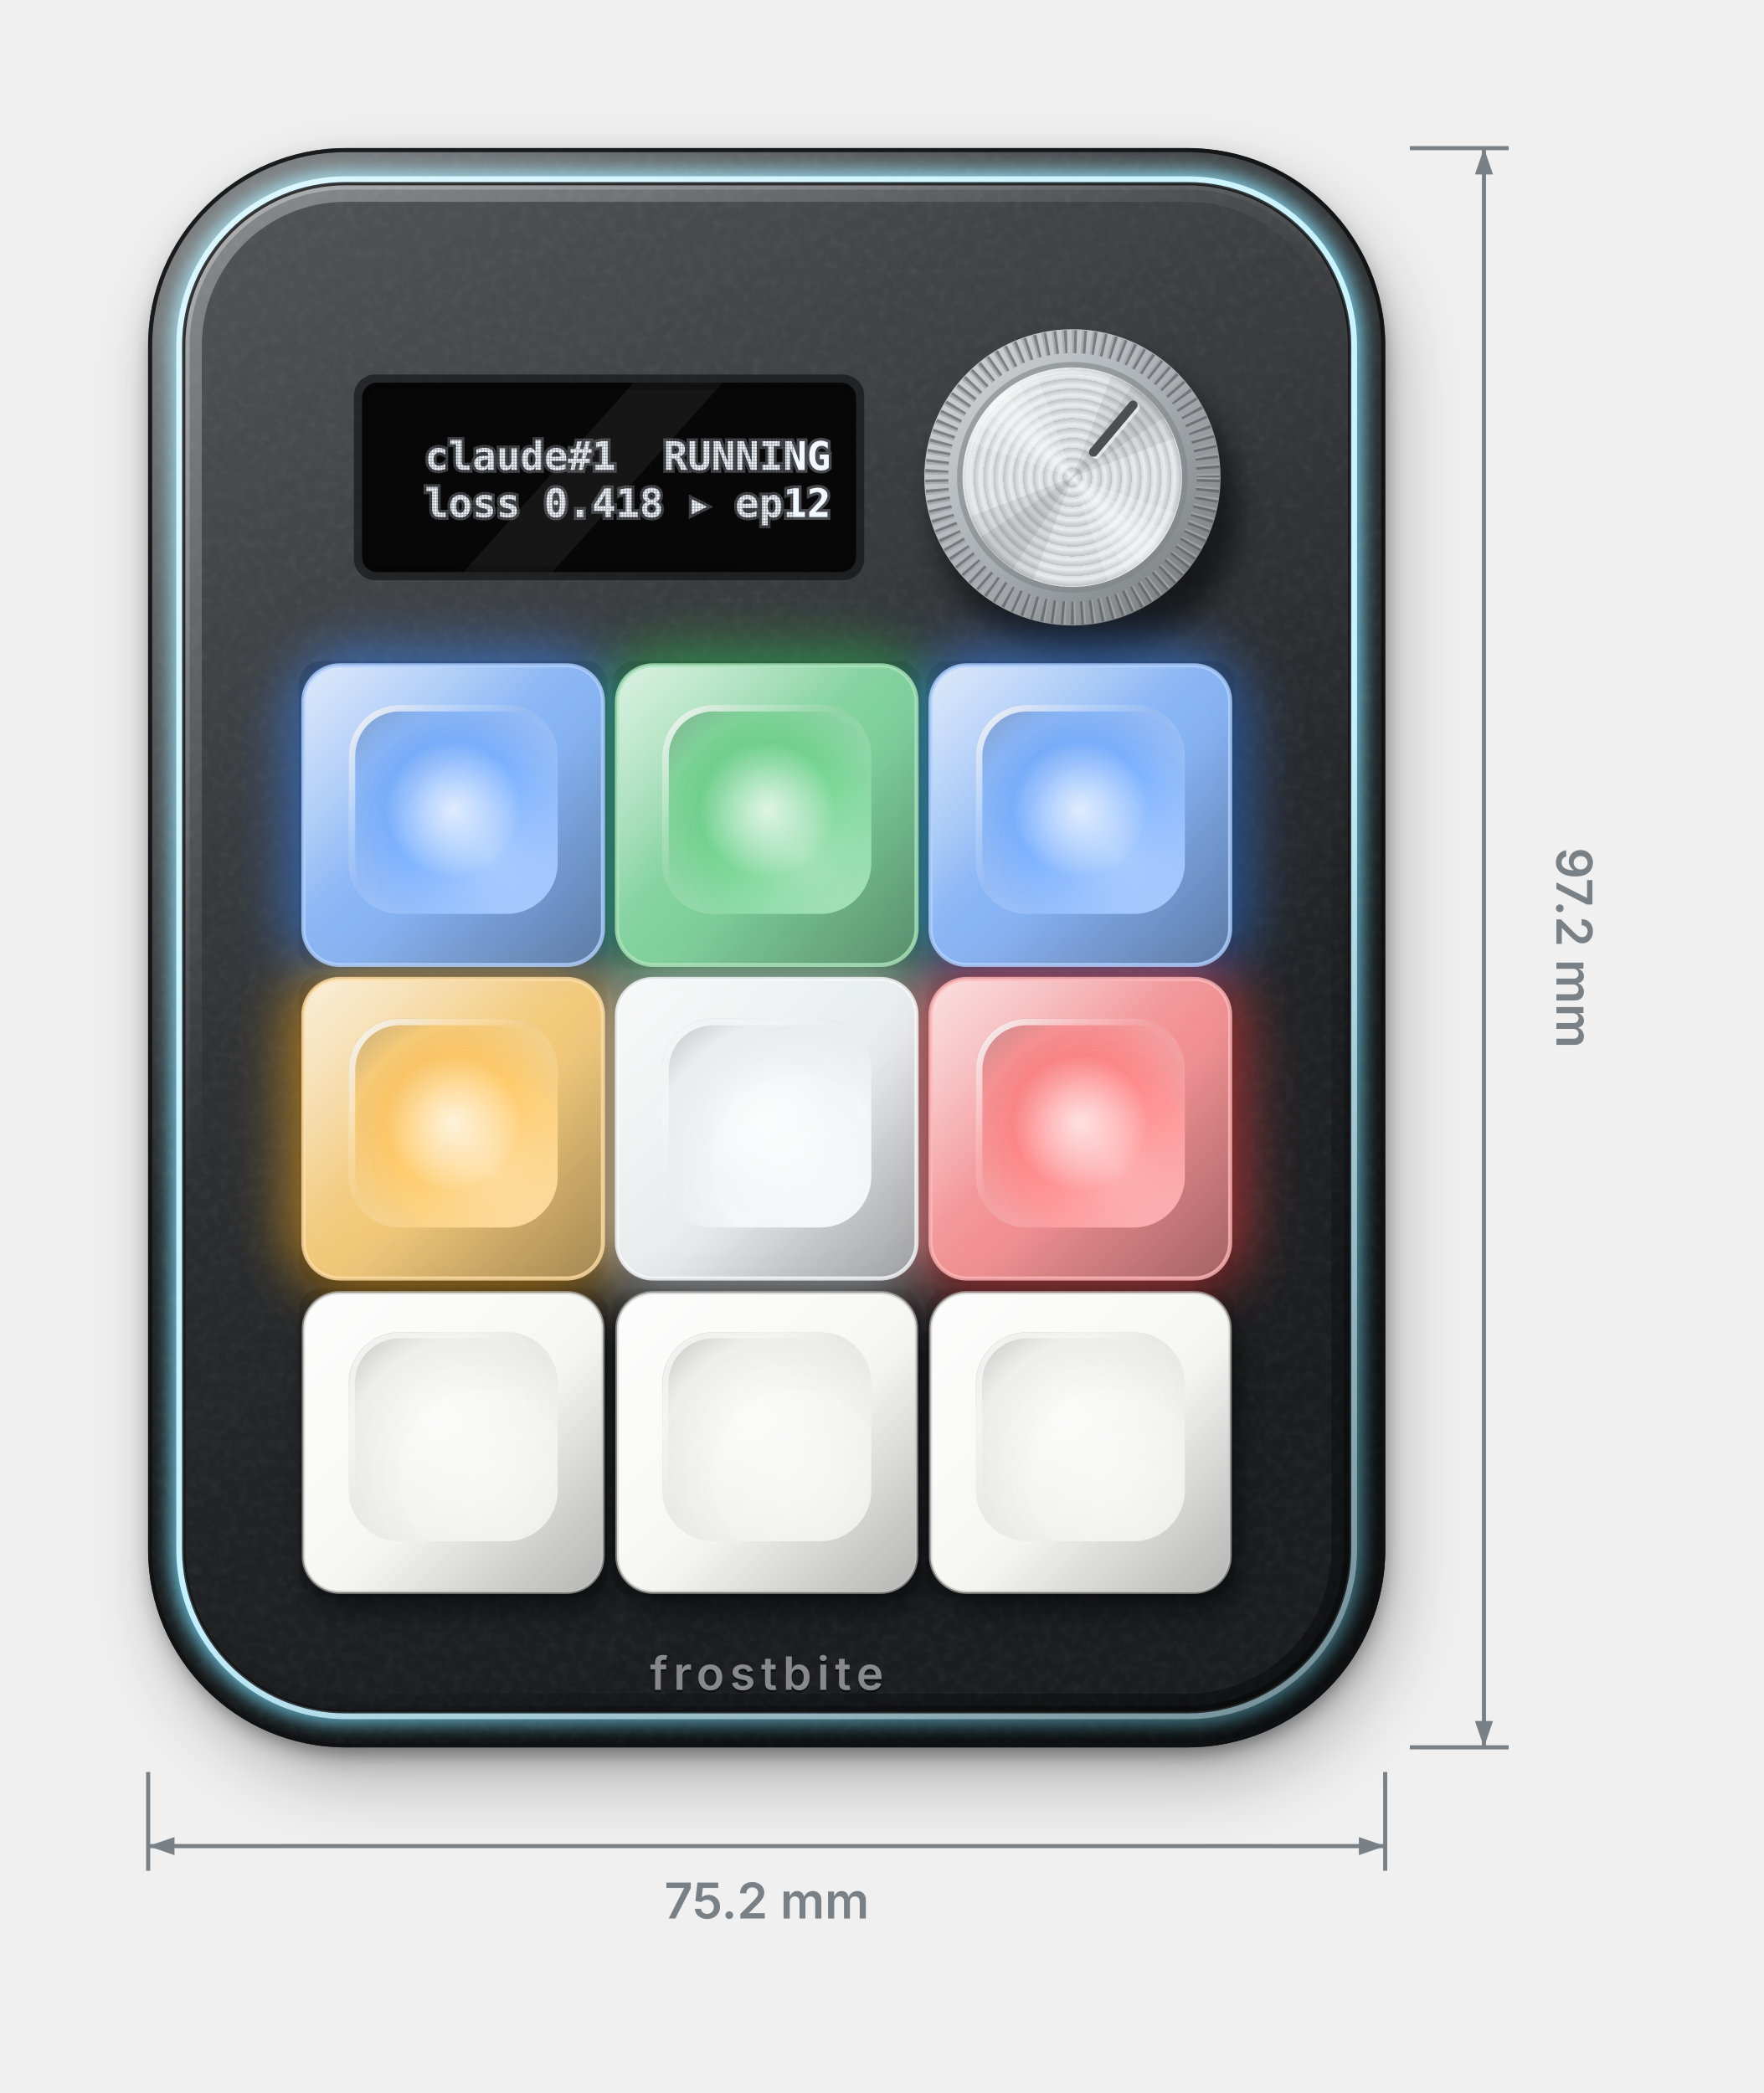
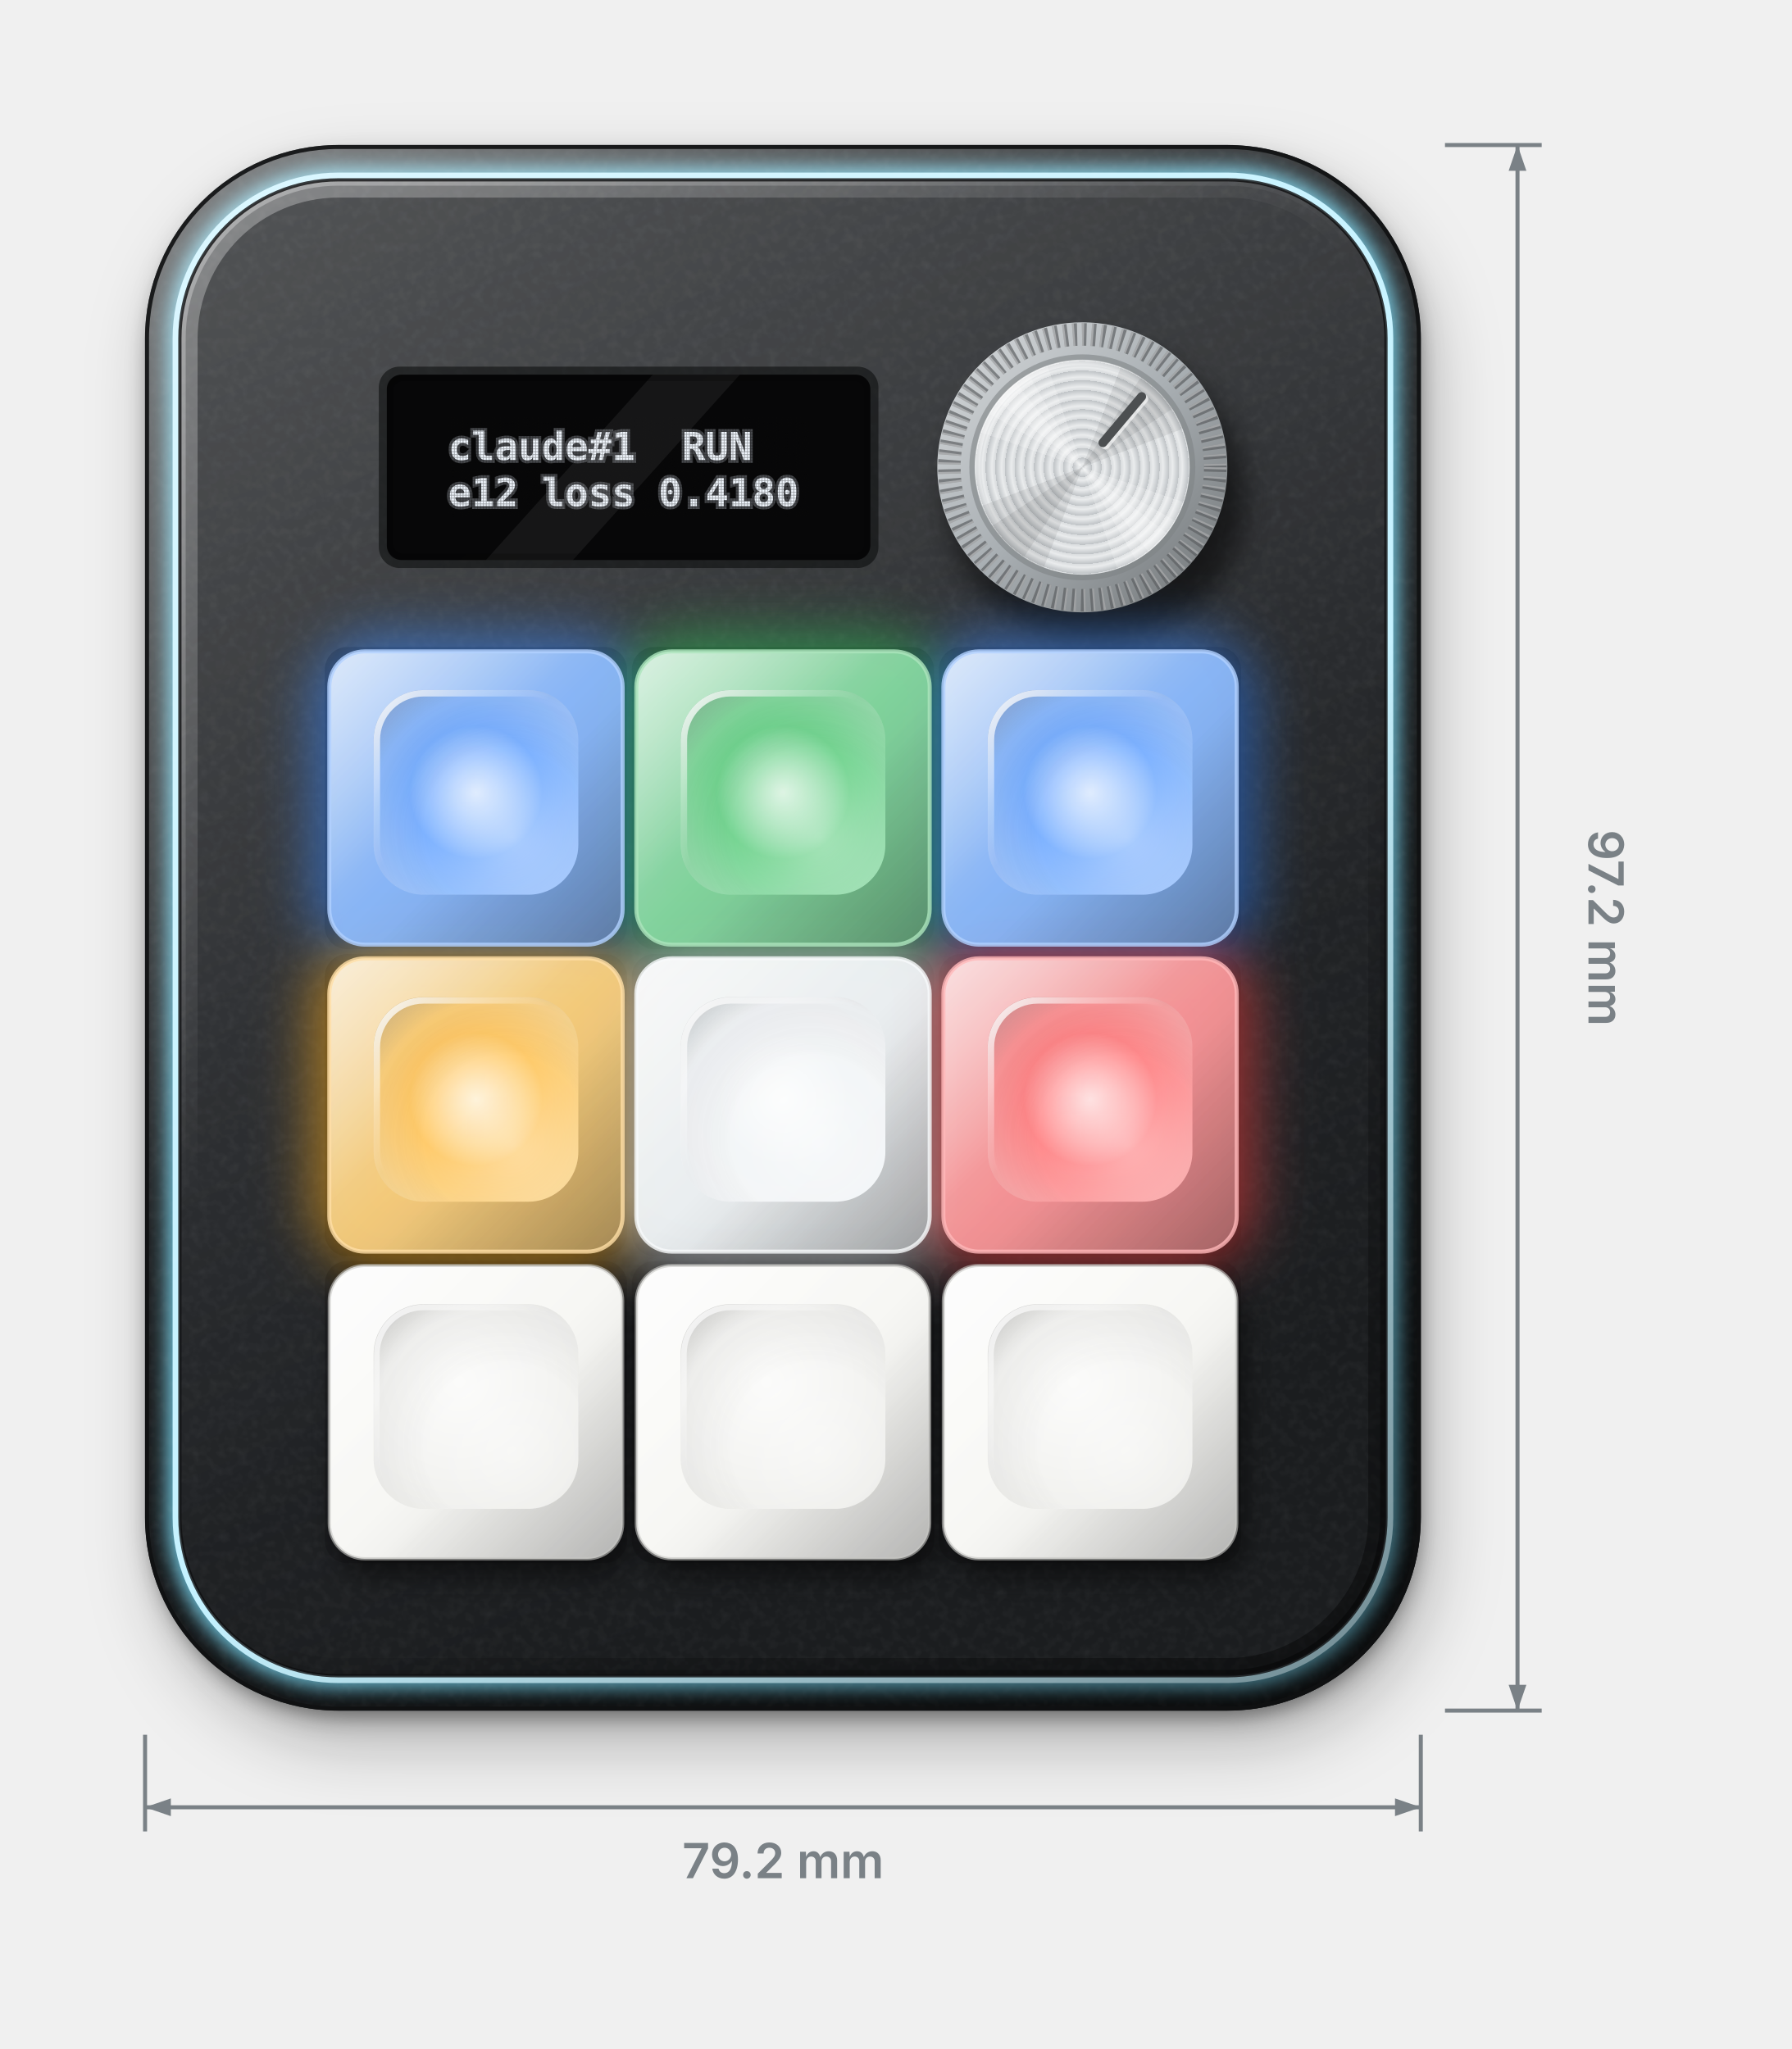
- <svg xmlns="http://www.w3.org/2000/svg" viewBox="-18 -18 107.15 127.15" role="img" aria-label="Frostbite 9 top view: black satin shell, floating plate, ice gap glow, knurled-alu knob, OLED, 9 keys, 75.15 × 97.15 mm" data-shell-w="75.15" data-shell-h="97.15">
+ <svg xmlns="http://www.w3.org/2000/svg" viewBox="-20 -18 111.15 127.15" role="img" aria-label="Frostbite 9 top view: black satin shell, floating plate, ice gap glow, knurled-alu knob, OLED, 9 keys, 79.15 × 97.15 mm" data-shell-w="79.15" data-shell-h="97.15">
  <defs>
    <linearGradient id="topd-shg" x1="0" y1="0" x2="0.35" y2="1">
      <stop offset="0" stop-color="#404244" />
      <stop offset="0.55" stop-color="#26282b" />
      <stop offset="1" stop-color="#1b1d1f" />
    </linearGradient>
    <linearGradient id="topd-bsg" x1="0" y1="0" x2="0.35" y2="1">
      <stop offset="0" stop-color="#2d2f31" />
      <stop offset="0.6" stop-color="#1b1d1f" />
      <stop offset="1" stop-color="#101112" />
    </linearGradient>
-     <linearGradient id="topd-rim" x1="-9" y1="-9" x2="66.15" y2="88.15" gradientUnits="userSpaceOnUse">
+     <linearGradient id="topd-rim" x1="-11" y1="-9" x2="68.15" y2="88.15" gradientUnits="userSpaceOnUse">
      <stop offset="0" stop-color="#ffffff" stop-opacity="0.35" />
      <stop offset="0.42" stop-color="#ffffff" stop-opacity="0" />
      <stop offset="0.58" stop-color="#000000" stop-opacity="0" />
      <stop offset="1" stop-color="#000000" stop-opacity="0.45" />
    </linearGradient>
-     <linearGradient id="topd-rimin" x1="-9" y1="-9" x2="66.15" y2="88.15" gradientUnits="userSpaceOnUse">
+     <linearGradient id="topd-rimin" x1="-11" y1="-9" x2="68.15" y2="88.15" gradientUnits="userSpaceOnUse">
      <stop offset="0" stop-color="#000000" stop-opacity="0.5" />
      <stop offset="0.45" stop-color="#000000" stop-opacity="0" />
      <stop offset="0.55" stop-color="#ffffff" stop-opacity="0" />
      <stop offset="1" stop-color="#ffffff" stop-opacity="0.25" />
    </linearGradient>
-     <linearGradient id="topd-sheen" x1="-9" y1="-9" x2="43.61" y2="88.15" gradientUnits="userSpaceOnUse">
+     <linearGradient id="topd-sheen" x1="-11" y1="-9" x2="44.41" y2="88.15" gradientUnits="userSpaceOnUse">
      <stop offset="0" stop-color="#ffffff" stop-opacity="0.1" />
      <stop offset="0.4" stop-color="#ffffff" stop-opacity="0.05" />
      <stop offset="0.7" stop-color="#ffffff" stop-opacity="0" />
    </linearGradient>
    <linearGradient id="topd-wall" x1="0" y1="0" x2="1" y2="1">
      <stop offset="0" stop-color="#ffffff" stop-opacity="0.6" />
      <stop offset="0.42" stop-color="#ffffff" stop-opacity="0" />
      <stop offset="0.58" stop-color="#000000" stop-opacity="0" />
      <stop offset="1" stop-color="#000000" stop-opacity="0.24" />
    </linearGradient>
    <linearGradient id="topd-spec" x1="0" y1="0" x2="1" y2="1">
      <stop offset="0" stop-color="#ffffff" stop-opacity="0.9" />
      <stop offset="0.45" stop-color="#ffffff" stop-opacity="0" />
    </linearGradient>
    <radialGradient id="topd-dish" cx="0.62" cy="0.66" r="0.78" fx="0.68" fy="0.72">
      <stop offset="0" stop-color="#ffffff" stop-opacity="0.55" />
      <stop offset="0.5" stop-color="#ffffff" stop-opacity="0.08" />
      <stop offset="0.85" stop-color="#000000" stop-opacity="0.05" />
      <stop offset="1" stop-color="#000000" stop-opacity="0.2" />
    </radialGradient>
    <clipPath id="topd-sc">
-       <rect x="-9" y="-9" width="75.15" height="97.15" rx="12" />
+       <rect x="-11" y="-9" width="79.15" height="97.15" rx="12" />
    </clipPath>
-     <filter id="topd-fs" filterUnits="userSpaceOnUse" x="-18" y="-18" width="107.15" height="127.15" color-interpolation-filters="sRGB">
+     <filter id="topd-fs" filterUnits="userSpaceOnUse" x="-20" y="-18" width="111.15" height="127.15" color-interpolation-filters="sRGB">
      <feGaussianBlur stdDeviation="2.2" />
    </filter>
-     <filter id="topd-fc" filterUnits="userSpaceOnUse" x="-18" y="-18" width="107.15" height="127.15" color-interpolation-filters="sRGB">
+     <filter id="topd-fc" filterUnits="userSpaceOnUse" x="-20" y="-18" width="111.15" height="127.15" color-interpolation-filters="sRGB">
      <feGaussianBlur stdDeviation="0.7" />
    </filter>
-     <filter id="topd-gs" filterUnits="userSpaceOnUse" x="-18" y="-18" width="107.15" height="127.15" color-interpolation-filters="sRGB">
+     <filter id="topd-gs" filterUnits="userSpaceOnUse" x="-20" y="-18" width="111.15" height="127.15" color-interpolation-filters="sRGB">
      <feGaussianBlur stdDeviation="0.6" />
    </filter>
-     <filter id="topd-nz" filterUnits="userSpaceOnUse" x="-9" y="-9" width="75.15" height="97.15">
+     <filter id="topd-nz" filterUnits="userSpaceOnUse" x="-11" y="-9" width="79.15" height="97.15">
      <feTurbulence type="fractalNoise" baseFrequency="1.7" numOctaves="2" seed="7" />
      <feColorMatrix values="0 0 0 0 1 0 0 0 0 1 0 0 0 0 1 0.9 0 0 0 -0.4" />
    </filter>
    <pattern id="topd-px" patternUnits="userSpaceOnUse" x="7.8" y="8.2" width="0.18" height="0.18">
      <rect width="0.18" height="0.04" fill="#070708" />
      <rect width="0.04" height="0.18" fill="#070708" />
    </pattern>
-     <filter id="topd-ks" filterUnits="userSpaceOnUse" x="-18" y="-18" width="107.15" height="127.15" color-interpolation-filters="sRGB">
+     <filter id="topd-ks" filterUnits="userSpaceOnUse" x="-20" y="-18" width="111.15" height="127.15" color-interpolation-filters="sRGB">
      <feGaussianBlur stdDeviation="0.9" />
    </filter>
-     <filter id="topd-kh" filterUnits="userSpaceOnUse" x="-18" y="-18" width="107.15" height="127.15" color-interpolation-filters="sRGB">
+     <filter id="topd-kh" filterUnits="userSpaceOnUse" x="-20" y="-18" width="111.15" height="127.15" color-interpolation-filters="sRGB">
      <feGaussianBlur stdDeviation="1.7" />
    </filter>
    <linearGradient id="topd-ck" x1="0" y1="0" x2="1" y2="1">
      <stop offset="0" stop-color="#fcfcfb" />
      <stop offset="0.5" stop-color="#f7f7f4" />
      <stop offset="1" stop-color="#d9d9d7" />
    </linearGradient>
    <radialGradient id="topd-ct" cx="0.42" cy="0.38" r="0.8">
      <stop offset="0" stop-color="#fbfbfa" />
      <stop offset="1" stop-color="#ededea" />
    </radialGradient>
    <linearGradient id="topd-ak-run" x1="0" y1="0" x2="1" y2="1">
      <stop offset="0" stop-color="#c1dafd" />
      <stop offset="0.5" stop-color="#8ebbfc" />
      <stop offset="1" stop-color="#799fd6" />
    </linearGradient>
    <radialGradient id="topd-at-run" cx="0.5" cy="0.5" r="0.72">
      <stop offset="0" stop-color="#dceaff" />
      <stop offset="0.45" stop-color="#77aeff" />
      <stop offset="1" stop-color="#b0cffd" />
    </radialGradient>
    <linearGradient id="topd-ak-done" x1="0" y1="0" x2="1" y2="1">
      <stop offset="0" stop-color="#bdeacc" />
      <stop offset="0.5" stop-color="#87d8a2" />
      <stop offset="1" stop-color="#73b88a" />
    </linearGradient>
    <radialGradient id="topd-at-done" cx="0.5" cy="0.5" r="0.72">
      <stop offset="0" stop-color="#daf3e1" />
      <stop offset="0.45" stop-color="#6dd28c" />
      <stop offset="1" stop-color="#abe4be" />
    </radialGradient>
    <linearGradient id="topd-ak-needs" x1="0" y1="0" x2="1" y2="1">
      <stop offset="0" stop-color="#fce5ba" />
      <stop offset="0.5" stop-color="#f9d081" />
      <stop offset="1" stop-color="#d4b16e" />
    </linearGradient>
    <radialGradient id="topd-at-needs" cx="0.5" cy="0.5" r="0.72">
      <stop offset="0" stop-color="#fff1d7" />
      <stop offset="0.45" stop-color="#ffc863" />
      <stop offset="1" stop-color="#fbdea7" />
    </radialGradient>
    <linearGradient id="topd-ak-idle" x1="0" y1="0" x2="1" y2="1">
      <stop offset="0" stop-color="#f7f9fa" />
      <stop offset="0.5" stop-color="#f0f4f6" />
      <stop offset="1" stop-color="#cccfd1" />
    </linearGradient>
    <radialGradient id="topd-at-idle" cx="0.5" cy="0.5" r="0.72">
      <stop offset="0" stop-color="#fcfdfd" />
      <stop offset="0.45" stop-color="#f3f6f8" />
      <stop offset="1" stop-color="#f5f7f9" />
    </radialGradient>
    <linearGradient id="topd-ak-error" x1="0" y1="0" x2="1" y2="1">
      <stop offset="0" stop-color="#fcc7c8" />
      <stop offset="0.5" stop-color="#f9999b" />
      <stop offset="1" stop-color="#d48284" />
    </linearGradient>
    <radialGradient id="topd-at-error" cx="0.5" cy="0.5" r="0.72">
      <stop offset="0" stop-color="#ffdfdf" />
      <stop offset="0.45" stop-color="#ff8284" />
      <stop offset="1" stop-color="#fbb8b9" />
    </radialGradient>
    <linearGradient id="topd-kside" x1="0" y1="0" x2="1" y2="1">
      <stop offset="0" stop-color="#d8dbdd" />
      <stop offset="0.5" stop-color="#a9afb3" />
      <stop offset="1" stop-color="#6e7274" />
    </linearGradient>
    <radialGradient id="topd-spun" cx="0.5" cy="0.5" r="0.045" spreadMethod="repeat">
      <stop offset="0" stop-color="#d9dcde" />
      <stop offset="0.35" stop-color="#eaeced" />
      <stop offset="0.6" stop-color="#d9dcde" />
      <stop offset="1" stop-color="#bfc3c6" />
    </radialGradient>
  </defs>
  <g opacity="0.3" fill="#050505" filter="url(#topd-fs)">
-     <rect x="-8" y="-6.8" width="74.55" height="96.75" rx="12" />
+     <rect x="-10" y="-6.8" width="78.55" height="96.75" rx="12" />
  </g>
  <g opacity="0.5" fill="#050505" filter="url(#topd-fc)">
-     <rect x="-8.6" y="-8.1" width="74.55" height="96.55" rx="12" />
+     <rect x="-10.6" y="-8.1" width="78.55" height="96.55" rx="12" />
  </g>
  <g opacity="1">
-     <rect x="-9" y="-9" width="75.15" height="97.15" rx="12" fill="url(#topd-bsg)" />
+     <rect x="-11" y="-9" width="79.15" height="97.15" rx="12" fill="url(#topd-bsg)" />
    <g fill="none" stroke="#7fe3ff">
-       <rect x="-6.84" y="-6.84" width="70.83" height="92.83" rx="9.84" stroke-width="1.5" opacity="0.9" filter="url(#topd-gs)" />
-       <rect x="-6.94" y="-6.94" width="71.03" height="93.03" rx="9.94" stroke-width="0.7" stroke="#c5f2ff" />
-     </g>
-     <rect x="-6.84" y="-6.84" width="70.83" height="92.83" rx="9.84" fill="url(#topd-shg)" />
+       <rect x="-8.84" y="-6.84" width="74.83" height="92.83" rx="9.84" stroke-width="1.5" opacity="0.9" filter="url(#topd-gs)" />
+       <rect x="-8.94" y="-6.94" width="75.03" height="93.03" rx="9.94" stroke-width="0.7" stroke="#c5f2ff" />
+     </g>
+     <rect x="-8.84" y="-6.84" width="74.83" height="92.83" rx="9.84" fill="url(#topd-shg)" />
  </g>
  <g clip-path="url(#topd-sc)">
-     <rect x="-9" y="-9" width="75.15" height="97.15" filter="url(#topd-nz)" opacity="0.1" />
-     <rect x="-9" y="-9" width="75.15" height="97.15" fill="url(#topd-sheen)" />
+     <rect x="-11" y="-9" width="79.15" height="97.15" filter="url(#topd-nz)" opacity="0.1" />
+     <rect x="-11" y="-9" width="79.15" height="97.15" fill="url(#topd-sheen)" />
  </g>
  <g fill="none">
-     <rect x="-7.74" y="-7.74" width="72.63" height="94.63" rx="10.74" stroke="url(#topd-rim)" stroke-width="2.52" />
-     <rect x="-8.88" y="-8.88" width="74.91" height="96.91" rx="11.88" stroke="#101112" stroke-width="0.25" opacity="0.9" />
+     <rect x="-9.74" y="-7.74" width="76.63" height="94.63" rx="10.74" stroke="url(#topd-rim)" stroke-width="2.52" />
+     <rect x="-10.88" y="-8.88" width="78.91" height="96.91" rx="11.88" stroke="#101112" stroke-width="0.25" opacity="0.9" />
  </g>
  <g fill="none">
-     <rect x="-6.29" y="-6.29" width="69.73" height="91.73" rx="9.29" stroke="url(#topd-rim)" stroke-width="1.1" />
-     <rect x="-6.84" y="-6.84" width="70.83" height="92.83" rx="9.84" stroke="#0e0e0f" stroke-width="0.2" opacity="0.8" />
-   </g>
-   <text x="28.58" text-anchor="middle" font-family="'Space Grotesk','Inter','Helvetica Neue',Helvetica,Arial,sans-serif" font-size="2.8" font-weight="600" letter-spacing="0.34" y="84.8" fill="#000000" opacity="0.5">frostbite</text>
-   <text x="28.58" text-anchor="middle" font-family="'Space Grotesk','Inter','Helvetica Neue',Helvetica,Arial,sans-serif" font-size="2.8" font-weight="600" letter-spacing="0.34" y="84.66" fill="#9d9ea0" opacity="0.85">frostbite</text>
+     <rect x="-8.29" y="-6.29" width="73.73" height="91.73" rx="9.29" stroke="url(#topd-rim)" stroke-width="1.1" />
+     <rect x="-8.84" y="-6.84" width="74.83" height="92.83" rx="9.84" stroke="#0e0e0f" stroke-width="0.2" opacity="0.8" />
+   </g>
  <rect x="3.5" y="4.75" width="31" height="12.5" rx="1.3" fill="#080909" opacity="0.55" />
  <rect x="4" y="5.25" width="30" height="11.5" rx="0.9" fill="#070708" />
  <g fill="#eef6ff" stroke="#eef6ff" stroke-width="0.35" opacity="0.28">
-     <text x="7.8" y="10.55" font-family="'JetBrains Mono','IBM Plex Mono','SF Mono',ui-monospace,Menlo,Consolas,'DejaVu Sans Mono',monospace" font-size="2.41" font-weight="700" textLength="22.4" lengthAdjust="spacingAndGlyphs">claude#1  RUNNING</text>
-     <text x="7.8" y="13.41" font-family="'JetBrains Mono','IBM Plex Mono','SF Mono',ui-monospace,Menlo,Consolas,'DejaVu Sans Mono',monospace" font-size="2.41" font-weight="700" textLength="22.4" lengthAdjust="spacingAndGlyphs">loss 0.418 ▸ ep12</text>
+     <text x="7.8" y="10.55" font-family="'JetBrains Mono','IBM Plex Mono','SF Mono',ui-monospace,Menlo,Consolas,'DejaVu Sans Mono',monospace" font-size="2.41" font-weight="700" textLength="22.4" lengthAdjust="spacingAndGlyphs">claude#1  RUN</text>
+     <text x="7.8" y="13.41" font-family="'JetBrains Mono','IBM Plex Mono','SF Mono',ui-monospace,Menlo,Consolas,'DejaVu Sans Mono',monospace" font-size="2.41" font-weight="700" textLength="22.4" lengthAdjust="spacingAndGlyphs">e12 loss 0.4180</text>
  </g>
  <g fill="#f2f8ff">
-     <text x="7.8" y="10.55" font-family="'JetBrains Mono','IBM Plex Mono','SF Mono',ui-monospace,Menlo,Consolas,'DejaVu Sans Mono',monospace" font-size="2.41" font-weight="700" textLength="22.4" lengthAdjust="spacingAndGlyphs">claude#1  RUNNING</text>
-     <text x="7.8" y="13.41" font-family="'JetBrains Mono','IBM Plex Mono','SF Mono',ui-monospace,Menlo,Consolas,'DejaVu Sans Mono',monospace" font-size="2.41" font-weight="700" textLength="22.4" lengthAdjust="spacingAndGlyphs">loss 0.418 ▸ ep12</text>
+     <text x="7.8" y="10.55" font-family="'JetBrains Mono','IBM Plex Mono','SF Mono',ui-monospace,Menlo,Consolas,'DejaVu Sans Mono',monospace" font-size="2.41" font-weight="700" textLength="22.4" lengthAdjust="spacingAndGlyphs">claude#1  RUN</text>
+     <text x="7.8" y="13.41" font-family="'JetBrains Mono','IBM Plex Mono','SF Mono',ui-monospace,Menlo,Consolas,'DejaVu Sans Mono',monospace" font-size="2.41" font-weight="700" textLength="22.4" lengthAdjust="spacingAndGlyphs">e12 loss 0.4180</text>
  </g>
  <rect x="7.8" y="7.9" width="22.4" height="6.2" fill="url(#topd-px)" opacity="0.4" />
  <path d="M20.5 5.25h5.4l-10.35 11.5h-5.4Z" fill="#ffffff" opacity="0.06" />
  <rect x="4.2" y="5.45" width="29.6" height="11.1" rx="0.8" fill="none" stroke="url(#topd-rimin)" stroke-width="0.4" />
  <g fill="#101113" opacity="0.35">
    <rect x="0.15" y="22.15" width="18.75" height="18.75" rx="1.4" />
    <rect x="19.2" y="22.15" width="18.75" height="18.75" rx="1.4" />
    <rect x="38.25" y="22.15" width="18.75" height="18.75" rx="1.4" />
    <rect x="0.15" y="41.2" width="18.75" height="18.75" rx="1.4" />
    <rect x="19.2" y="41.2" width="18.75" height="18.75" rx="1.4" />
    <rect x="38.25" y="41.2" width="18.75" height="18.75" rx="1.4" />
    <rect x="0.15" y="60.25" width="18.75" height="18.75" rx="1.4" />
    <rect x="19.2" y="60.25" width="18.75" height="18.75" rx="1.4" />
    <rect x="38.25" y="60.25" width="18.75" height="18.75" rx="1.4" />
  </g>
  <g fill="#050505" opacity="0.6" filter="url(#topd-ks)">
    <rect x="0.93" y="23.53" width="18.2" height="18.2" rx="2.2" />
    <rect x="19.98" y="23.53" width="18.2" height="18.2" rx="2.2" />
    <rect x="39.03" y="23.53" width="18.2" height="18.2" rx="2.2" />
    <rect x="0.93" y="42.58" width="18.2" height="18.2" rx="2.2" />
    <rect x="19.98" y="42.58" width="18.2" height="18.2" rx="2.2" />
    <rect x="39.03" y="42.58" width="18.2" height="18.2" rx="2.2" />
    <rect x="0.93" y="61.63" width="18.2" height="18.2" rx="2.2" />
    <rect x="19.98" y="61.63" width="18.2" height="18.2" rx="2.2" />
    <rect x="39.03" y="61.63" width="18.2" height="18.2" rx="2.2" />
    <circle cx="48.05" cy="12.8" r="9.2" />
  </g>
  <g opacity="0.6" filter="url(#topd-kh)">
    <rect x="-0.6" y="21.4" width="20.25" height="20.25" rx="4" fill="#3d8bff" />
    <rect x="18.45" y="21.4" width="20.25" height="20.25" rx="4" fill="#2fbf5b" />
    <rect x="37.5" y="21.4" width="20.25" height="20.25" rx="4" fill="#3d8bff" />
    <rect x="-0.6" y="40.45" width="20.25" height="20.25" rx="4" fill="#ffb020" />
    <rect x="18.45" y="40.45" width="20.25" height="20.25" rx="4" fill="#eef2f5" />
    <rect x="37.5" y="40.45" width="20.25" height="20.25" rx="4" fill="#ff4d4f" />
  </g>
  <g>
    <rect x="0.43" y="22.42" width="18.2" height="18.2" rx="2.2" fill="url(#topd-ak-run)" opacity="0.93" />
    <rect x="0.43" y="22.42" width="18.2" height="18.2" rx="2.2" fill="url(#topd-wall)" opacity="0.85" />
    <g fill="none" stroke="#224c8c" opacity="0.1">
      <path d="M7.53 31.53h4M9.53 29.53v4" stroke-width="1.1" />
    </g>
    <rect x="3.18" y="24.82" width="12.7" height="12.7" rx="3.1" fill="url(#topd-at-run)" opacity="0.96" />
    <rect x="3.18" y="24.82" width="12.7" height="12.7" rx="3.1" fill="url(#topd-dish)" opacity="0.712" />
    <rect x="3.38" y="25.02" width="12.3" height="12.3" rx="2.9" fill="none" stroke="url(#topd-spec)" stroke-width="0.4" />
    <rect x="0.43" y="22.42" width="18.2" height="18.2" rx="2.2" fill="none" stroke="#b1d1ff" stroke-width="0.25" opacity="0.8" />
  </g>
  <g>
    <rect x="19.48" y="22.42" width="18.2" height="18.2" rx="2.2" fill="url(#topd-ak-done)" opacity="0.93" />
    <rect x="19.48" y="22.42" width="18.2" height="18.2" rx="2.2" fill="url(#topd-wall)" opacity="0.85" />
    <g fill="none" stroke="#1a6932" opacity="0.1">
      <path d="M26.58 31.53h4M28.58 29.53v4" stroke-width="1.1" />
    </g>
    <rect x="22.23" y="24.82" width="12.7" height="12.7" rx="3.1" fill="url(#topd-at-done)" opacity="0.96" />
    <rect x="22.23" y="24.82" width="12.7" height="12.7" rx="3.1" fill="url(#topd-dish)" opacity="0.712" />
    <rect x="22.43" y="25.02" width="12.3" height="12.3" rx="2.9" fill="none" stroke="url(#topd-spec)" stroke-width="0.4" />
    <rect x="19.48" y="22.42" width="18.2" height="18.2" rx="2.2" fill="none" stroke="#ace5bd" stroke-width="0.25" opacity="0.8" />
  </g>
  <g>
    <rect x="38.53" y="22.42" width="18.2" height="18.2" rx="2.2" fill="url(#topd-ak-run)" opacity="0.93" />
    <rect x="38.53" y="22.42" width="18.2" height="18.2" rx="2.2" fill="url(#topd-wall)" opacity="0.85" />
    <g fill="none" stroke="#224c8c" opacity="0.1">
      <path d="M45.63 31.53h4M47.63 29.53v4" stroke-width="1.1" />
    </g>
    <rect x="41.28" y="24.82" width="12.7" height="12.7" rx="3.1" fill="url(#topd-at-run)" opacity="0.96" />
    <rect x="41.28" y="24.82" width="12.7" height="12.7" rx="3.1" fill="url(#topd-dish)" opacity="0.712" />
    <rect x="41.48" y="25.02" width="12.3" height="12.3" rx="2.9" fill="none" stroke="url(#topd-spec)" stroke-width="0.4" />
    <rect x="38.53" y="22.42" width="18.2" height="18.2" rx="2.2" fill="none" stroke="#b1d1ff" stroke-width="0.25" opacity="0.8" />
  </g>
  <g>
    <rect x="0.43" y="41.47" width="18.2" height="18.2" rx="2.2" fill="url(#topd-ak-needs)" opacity="0.93" />
    <rect x="0.43" y="41.47" width="18.2" height="18.2" rx="2.2" fill="url(#topd-wall)" opacity="0.85" />
    <g fill="none" stroke="#8c6112" opacity="0.1">
      <path d="M7.53 50.58h4M9.53 48.58v4" stroke-width="1.1" />
    </g>
    <rect x="3.18" y="43.87" width="12.7" height="12.7" rx="3.1" fill="url(#topd-at-needs)" opacity="0.96" />
    <rect x="3.18" y="43.87" width="12.7" height="12.7" rx="3.1" fill="url(#topd-dish)" opacity="0.712" />
    <rect x="3.38" y="44.08" width="12.3" height="12.3" rx="2.9" fill="none" stroke="url(#topd-spec)" stroke-width="0.4" />
    <rect x="0.43" y="41.47" width="18.2" height="18.2" rx="2.2" fill="none" stroke="#ffdfa6" stroke-width="0.25" opacity="0.8" />
  </g>
  <g>
    <rect x="19.48" y="41.47" width="18.2" height="18.2" rx="2.2" fill="url(#topd-ak-idle)" opacity="0.93" />
    <rect x="19.48" y="41.47" width="18.2" height="18.2" rx="2.2" fill="url(#topd-wall)" opacity="0.85" />
    <g fill="none" stroke="#838587" opacity="0.1">
      <path d="M26.58 50.58h4M28.58 48.58v4" stroke-width="1.1" />
    </g>
    <rect x="22.23" y="43.87" width="12.7" height="12.7" rx="3.1" fill="url(#topd-at-idle)" opacity="0.96" />
    <rect x="22.23" y="43.87" width="12.7" height="12.7" rx="3.1" fill="url(#topd-dish)" opacity="0.712" />
    <rect x="22.43" y="44.08" width="12.3" height="12.3" rx="2.9" fill="none" stroke="url(#topd-spec)" stroke-width="0.4" />
    <rect x="19.48" y="41.47" width="18.2" height="18.2" rx="2.2" fill="none" stroke="#f8fafb" stroke-width="0.25" opacity="0.8" />
  </g>
  <g>
    <rect x="38.53" y="41.47" width="18.2" height="18.2" rx="2.2" fill="url(#topd-ak-error)" opacity="0.93" />
    <rect x="38.53" y="41.47" width="18.2" height="18.2" rx="2.2" fill="url(#topd-wall)" opacity="0.85" />
    <g fill="none" stroke="#8c2a2b" opacity="0.1">
      <path d="M45.63 50.58h4M47.63 48.58v4" stroke-width="1.1" />
    </g>
    <rect x="41.28" y="43.87" width="12.7" height="12.7" rx="3.1" fill="url(#topd-at-error)" opacity="0.96" />
    <rect x="41.28" y="43.87" width="12.7" height="12.7" rx="3.1" fill="url(#topd-dish)" opacity="0.712" />
    <rect x="41.48" y="44.08" width="12.3" height="12.3" rx="2.9" fill="none" stroke="url(#topd-spec)" stroke-width="0.4" />
    <rect x="38.53" y="41.47" width="18.2" height="18.2" rx="2.2" fill="none" stroke="#ffb8b9" stroke-width="0.25" opacity="0.8" />
  </g>
  <g>
    <rect x="0.43" y="60.53" width="18.2" height="18.2" rx="2.2" fill="url(#topd-ck)" />
    <rect x="0.43" y="60.53" width="18.2" height="18.2" rx="2.2" fill="url(#topd-wall)" opacity="0.7" />
    <rect x="3.18" y="62.93" width="12.7" height="12.7" rx="3.1" fill="url(#topd-ct)" />
    <rect x="3.18" y="62.93" width="12.7" height="12.7" rx="3.1" fill="url(#topd-dish)" opacity="0.617" />
    <rect x="3.38" y="63.13" width="12.3" height="12.3" rx="2.9" fill="none" stroke="url(#topd-spec)" stroke-width="0.35" opacity="0.9" />
    <rect x="0.43" y="60.53" width="18.2" height="18.2" rx="2.2" fill="none" stroke="#c6c6c3" stroke-width="0.2" opacity="0.6" />
  </g>
  <g>
    <rect x="19.48" y="60.53" width="18.2" height="18.2" rx="2.2" fill="url(#topd-ck)" />
    <rect x="19.48" y="60.53" width="18.2" height="18.2" rx="2.2" fill="url(#topd-wall)" opacity="0.7" />
    <rect x="22.23" y="62.93" width="12.7" height="12.7" rx="3.1" fill="url(#topd-ct)" />
    <rect x="22.23" y="62.93" width="12.7" height="12.7" rx="3.1" fill="url(#topd-dish)" opacity="0.617" />
    <rect x="22.43" y="63.13" width="12.3" height="12.3" rx="2.9" fill="none" stroke="url(#topd-spec)" stroke-width="0.35" opacity="0.9" />
    <rect x="19.48" y="60.53" width="18.2" height="18.2" rx="2.2" fill="none" stroke="#c6c6c3" stroke-width="0.2" opacity="0.6" />
  </g>
  <g>
    <rect x="38.53" y="60.53" width="18.2" height="18.2" rx="2.2" fill="url(#topd-ck)" />
    <rect x="38.53" y="60.53" width="18.2" height="18.2" rx="2.2" fill="url(#topd-wall)" opacity="0.7" />
    <rect x="41.28" y="62.93" width="12.7" height="12.7" rx="3.1" fill="url(#topd-ct)" />
    <rect x="41.28" y="62.93" width="12.7" height="12.7" rx="3.1" fill="url(#topd-dish)" opacity="0.617" />
    <rect x="41.48" y="63.13" width="12.3" height="12.3" rx="2.9" fill="none" stroke="url(#topd-spec)" stroke-width="0.35" opacity="0.9" />
    <rect x="38.53" y="60.53" width="18.2" height="18.2" rx="2.2" fill="none" stroke="#c6c6c3" stroke-width="0.2" opacity="0.6" />
  </g>
  <g>
    <circle cx="47.15" cy="11" r="9" fill="url(#topd-kside)" />
    <circle cx="47.15" cy="11" r="8.25" fill="none" stroke="#5d6062" stroke-width="1.4" stroke-dasharray="0.28 0.3" opacity="0.7" />
    <circle cx="47.15" cy="11" r="8.25" fill="none" stroke="#ffffff" stroke-width="1.4" stroke-dasharray="0.12 0.46" opacity="0.35" />
    <circle cx="47.15" cy="11" r="7.01" fill="#7f8386" opacity="0.6" />
    <circle cx="47.15" cy="11" r="6.66" fill="url(#topd-spun)" />
    <path d="M47.15 11L40.85 8.83A6.66 6.66 0 0 1 44.98 4.7Z" fill="#ffffff" opacity="0.2" />
    <path d="M47.15 11L41.38 7.67A6.66 6.66 0 0 1 43.82 5.23Z" fill="#ffffff" opacity="0.2" />
    <path d="M47.15 11L41.9 6.9A6.66 6.66 0 0 1 43.05 5.75Z" fill="#ffffff" opacity="0.2" />
    <path d="M47.15 11L53.45 13.17A6.66 6.66 0 0 1 49.32 17.3Z" fill="#ffffff" opacity="0.2" />
    <path d="M47.15 11L52.92 14.33A6.66 6.66 0 0 1 50.48 16.77Z" fill="#ffffff" opacity="0.2" />
    <path d="M47.15 11L52.4 15.1A6.66 6.66 0 0 1 51.25 16.25Z" fill="#ffffff" opacity="0.2" />
    <path d="M47.15 11L49.54 4.78A6.66 6.66 0 0 1 53.37 8.61Z" fill="#000000" opacity="0.07" />
    <path d="M47.15 11L50.78 5.41A6.66 6.66 0 0 1 52.74 7.37Z" fill="#000000" opacity="0.07" />
    <path d="M47.15 11L44.76 17.22A6.66 6.66 0 0 1 40.93 13.39Z" fill="#000000" opacity="0.07" />
    <path d="M47.15 11L43.52 16.59A6.66 6.66 0 0 1 41.56 14.63Z" fill="#000000" opacity="0.07" />
    <circle cx="47.15" cy="11" r="6.51" fill="none" stroke="url(#topd-spec)" stroke-width="0.35" />
    <path d="M48.43 9.47L50.83 6.61" stroke="#ffffff" stroke-width="0.55" stroke-linecap="round" opacity="0.6" transform="translate(0.14 0.14)" />
    <path d="M48.43 9.47L50.83 6.61" stroke="#4c4f51" stroke-width="0.55" stroke-linecap="round" />
  </g>
  <g stroke="#7a8186" stroke-width="0.25" fill="none">
-     <path d="M-9 89.65V95.65M66.15 89.65V95.65M-9 94.15H66.15" />
-     <path d="M-9 94.15l1.6 -0.55l0 1.1Z" fill="#7a8186" stroke="none" />
-     <path d="M66.15 94.15l-1.6 0.55l0 -1.1Z" fill="#7a8186" stroke="none" />
-     <path d="M67.65 -9H73.65M67.65 88.15H73.65M72.15 -9V88.15" />
-     <path d="M72.15 -9l-0.55 1.6l1.1 0Z" fill="#7a8186" stroke="none" />
-     <path d="M72.15 88.15l0.55 -1.6l-1.1 0Z" fill="#7a8186" stroke="none" />
-   </g>
-   <text x="28.58" y="98.55" font-family="'Space Grotesk','Inter','Helvetica Neue',Helvetica,Arial,sans-serif" font-size="3" font-weight="600" fill="#7a8186" text-anchor="middle">75.2 mm</text>
-   <text x="76.55" y="39.58" font-family="'Space Grotesk','Inter','Helvetica Neue',Helvetica,Arial,sans-serif" font-size="3" font-weight="600" fill="#7a8186" text-anchor="middle" transform="rotate(90 76.55 39.58)">97.2 mm</text>
+     <path d="M-11 89.65V95.65M68.15 89.65V95.65M-11 94.15H68.15" />
+     <path d="M-11 94.15l1.6 -0.55l0 1.1Z" fill="#7a8186" stroke="none" />
+     <path d="M68.15 94.15l-1.6 0.55l0 -1.1Z" fill="#7a8186" stroke="none" />
+     <path d="M69.65 -9H75.65M69.65 88.15H75.65M74.15 -9V88.15" />
+     <path d="M74.15 -9l-0.55 1.6l1.1 0Z" fill="#7a8186" stroke="none" />
+     <path d="M74.15 88.15l0.55 -1.6l-1.1 0Z" fill="#7a8186" stroke="none" />
+   </g>
+   <text x="28.58" y="98.55" font-family="'Space Grotesk','Inter','Helvetica Neue',Helvetica,Arial,sans-serif" font-size="3" font-weight="600" fill="#7a8186" text-anchor="middle">79.2 mm</text>
+   <text x="78.55" y="39.58" font-family="'Space Grotesk','Inter','Helvetica Neue',Helvetica,Arial,sans-serif" font-size="3" font-weight="600" fill="#7a8186" text-anchor="middle" transform="rotate(90 78.55 39.58)">97.2 mm</text>
</svg>
